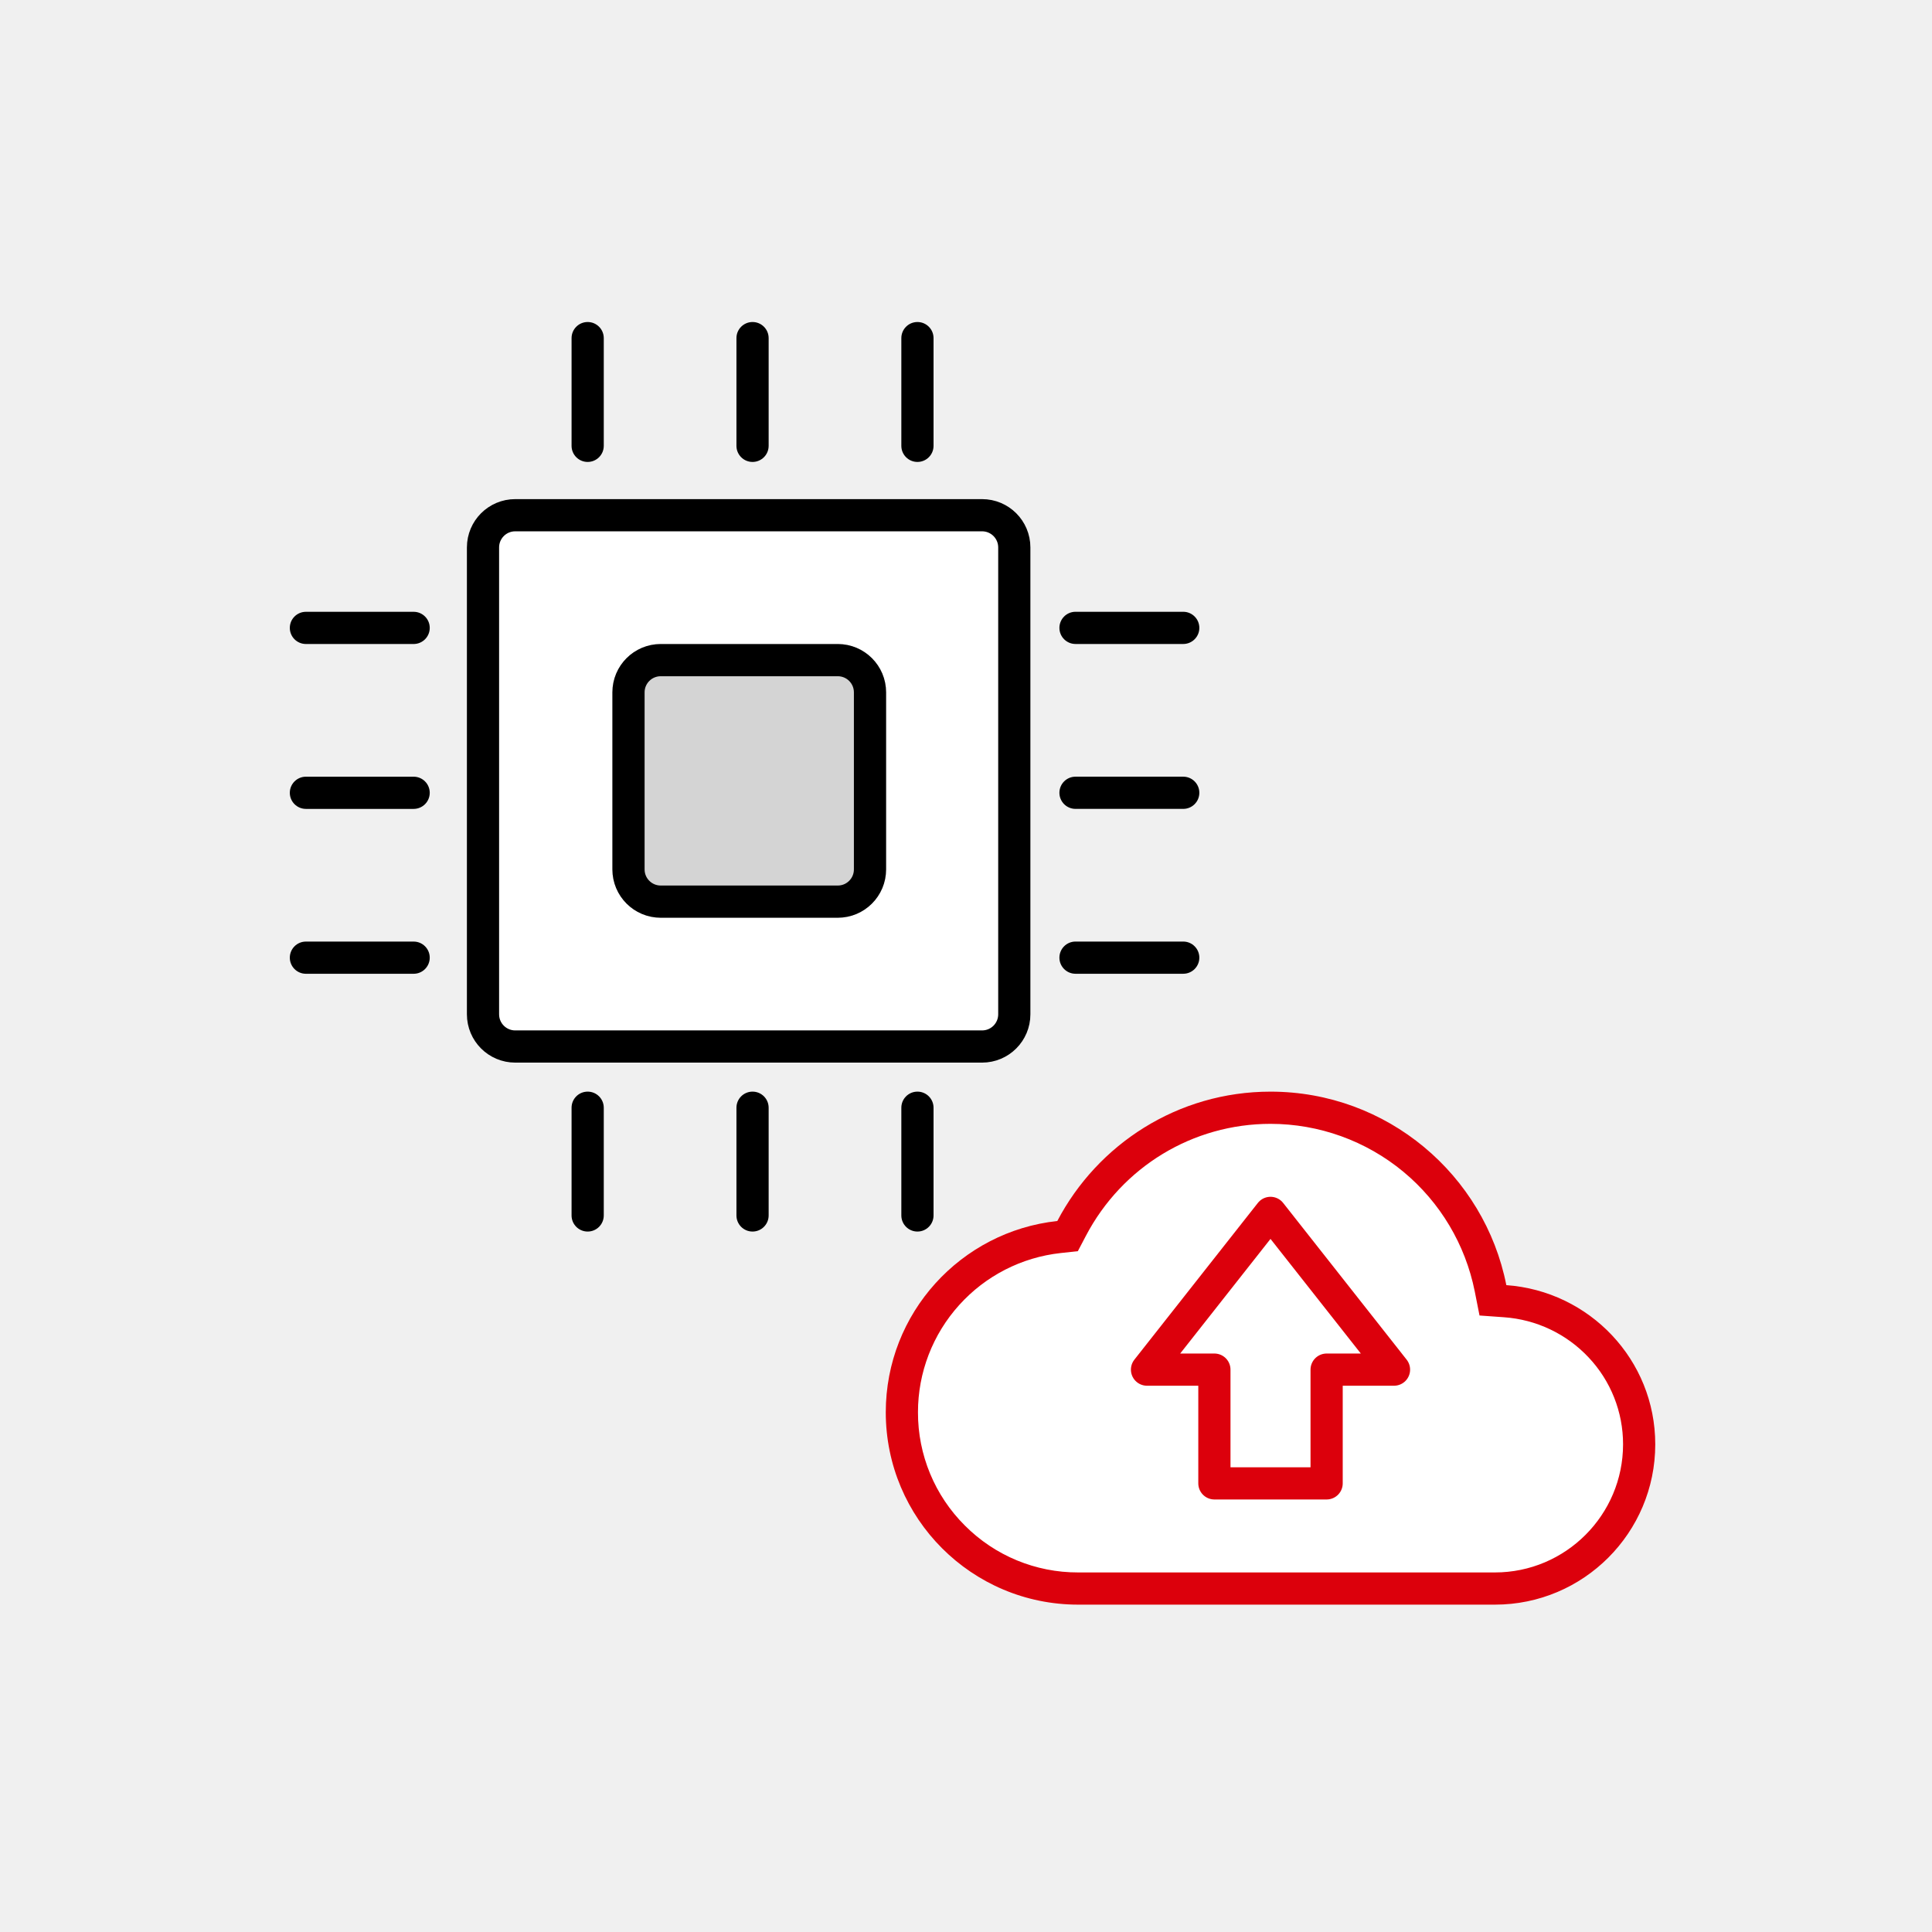
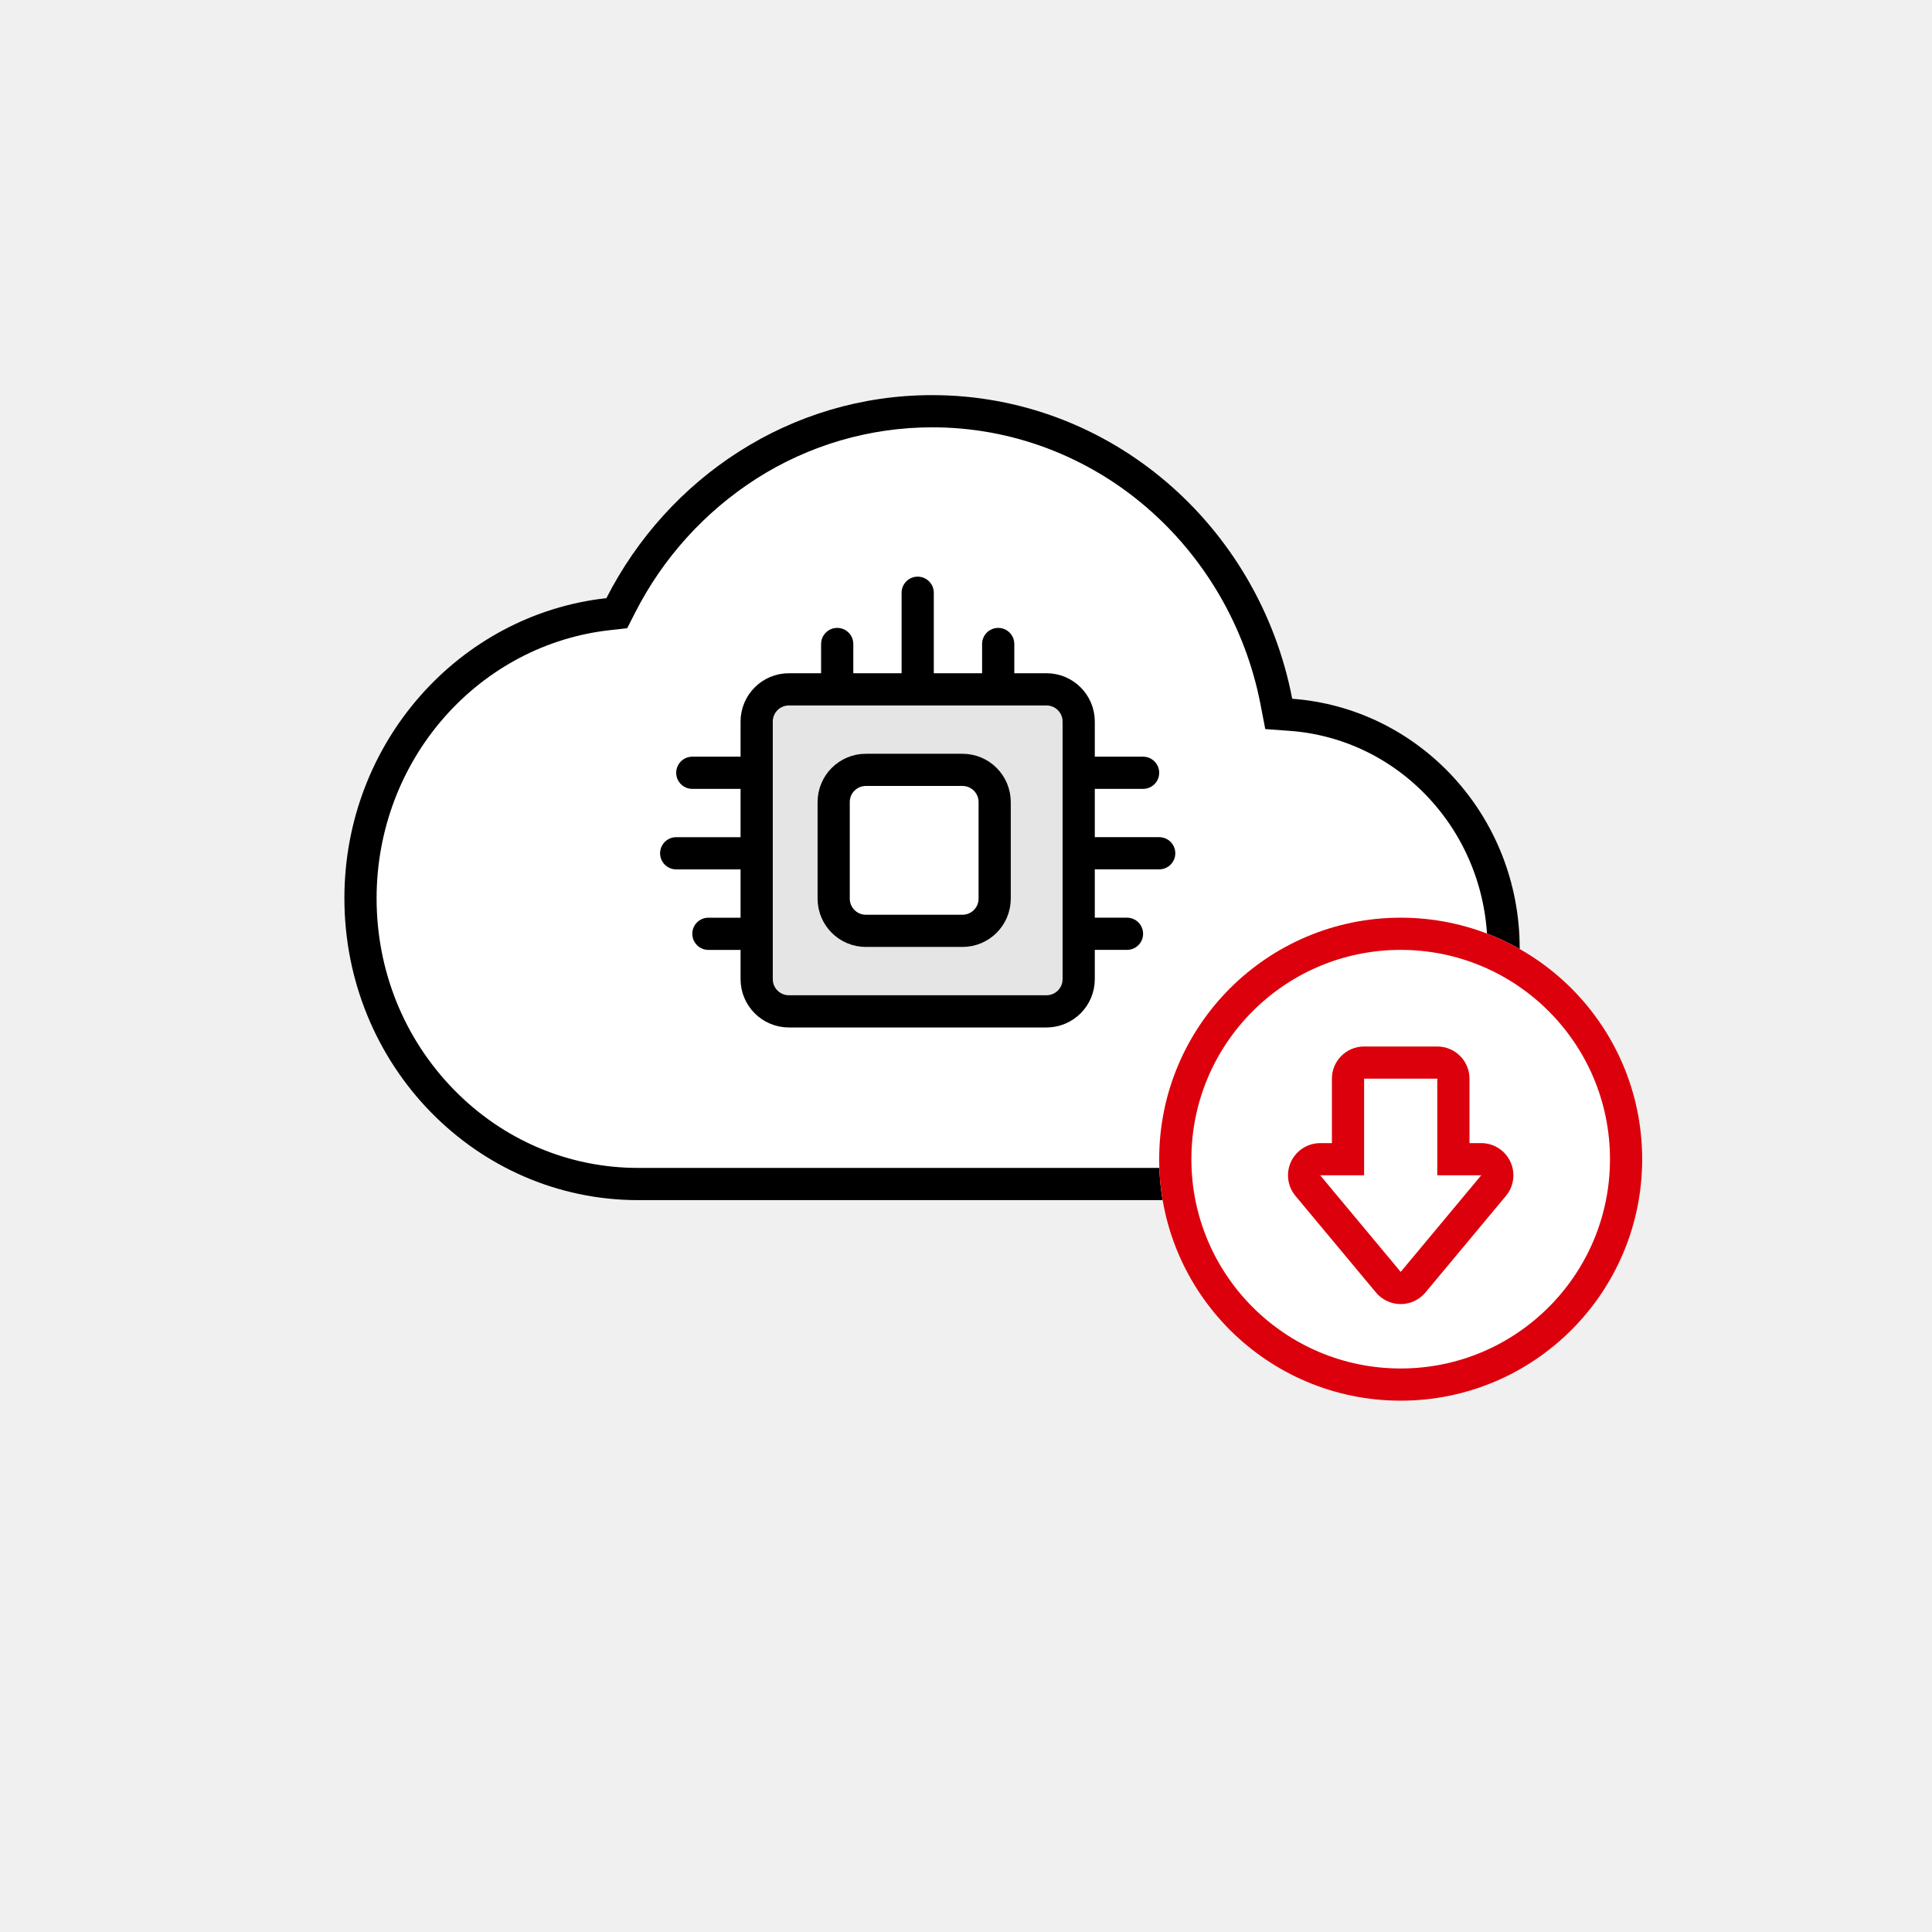
<svg xmlns="http://www.w3.org/2000/svg" width="120" height="120" viewBox="0 0 120 120">
  <g data-name="그룹 7634">
-     <g data-name="사각형 5714" transform="translate(29 31.001)" style="stroke-width:2px;stroke:#000;fill:#fff">
-       <rect width="35" height="35" rx="3" style="stroke:none" />
-       <rect x="1" y="1" width="33" height="33" rx="2" style="fill:none" />
+     <g data-name="패스 3961" style="fill:#fff">
+       <path d="M57.792 57H18.25c-4.604 0-8.933-1.842-12.19-5.188C2.797 48.46 1 43.998 1 39.25c0-4.41 1.584-8.638 4.46-11.906 2.847-3.236 6.727-5.274 10.923-5.74l.536-.06.245-.48a22.392 22.392 0 0 1 7.895-8.722A21.268 21.268 0 0 1 36.5 9c2.586 0 5.117.461 7.522 1.37a21.588 21.588 0 0 1 6.39 3.79c3.856 3.289 6.511 7.866 7.477 12.888l.145.753.764.056c3.575.262 6.897 1.881 9.355 4.56C70.633 35.118 72 38.655 72 42.374 72 50.439 65.626 57 57.792 57z" style="stroke:none" transform="translate(21.391 16.542)" />
+       <path d="M36.5 10a20.27 20.27 0 0 0-10.904 3.185 21.392 21.392 0 0 0-7.541 8.333l-.49.96-1.071.12c-3.949.438-7.6 2.358-10.284 5.407C3.495 31.09 2 35.083 2 39.25c0 4.486 1.697 8.7 4.777 11.865C9.843 54.265 13.917 56 18.25 56h39.542C65.075 56 71 49.888 71 42.375c0-3.468-1.273-6.765-3.583-9.282-2.286-2.49-5.372-3.995-8.692-4.239l-1.528-.112-.29-1.505c-.923-4.8-3.46-9.174-7.143-12.317a20.59 20.59 0 0 0-6.096-3.614A20.194 20.194 0 0 0 36.5 10m0-2c11.072 0 20.303 8.11 22.371 18.86C66.75 27.437 73 34.124 73 42.374 73 51 66.187 58 57.792 58H18.25C8.167 58 0 49.61 0 39.25c0-9.672 7.133-17.625 16.273-18.64C20.09 13.124 27.71 8 36.5 8z" style="fill:#000;stroke:none" transform="translate(21.391 16.542)" />
    </g>
-     <g data-name="사각형 5715" transform="translate(38.037 40.002)" style="fill:#d4d4d4;stroke-width:2px;stroke:#000">
-       <rect width="17" height="17" rx="3" style="stroke:none" />
-       <rect x="1" y="1" width="15" height="15" rx="2" style="fill:none" />
+     <g data-name="사각형 5714" transform="translate(45.999 41.817)" style="stroke-width:2px;stroke:#000;fill:#e5e5e5">
+       <rect width="22" height="22" rx="3" style="stroke:none" />
+       <rect x="1" y="1" width="20" height="20" rx="2" style="fill:none" />
+     </g>
+     <g data-name="사각형 5715" transform="translate(50.781 46.817)" style="stroke-width:2px;stroke:#000;fill:#fff">
+       <rect width="12" height="12" rx="3" style="stroke:none" />
+       <rect x="1" y="1" width="10" height="10" rx="2" style="fill:none" />
    </g>
    <g data-name="그룹 7567">
-       <g data-name="그룹 7632" transform="rotate(180 28.992 14.346)">
-         <rect data-name="사각형 5870" width="2" height="8.691" rx="1" />
-         <rect data-name="사각형 5868" width="2" height="8.691" rx="1" transform="translate(10.242)" />
-         <rect data-name="사각형 5866" width="2" height="8.691" rx="1" transform="translate(20.483)" />
+       <g data-name="그룹 7632" transform="rotate(180 31.014 21.409)">
+         <rect data-name="사각형 5870" width="2" height="4" rx="1" transform="translate(-.972 -.182)" />
+         <rect data-name="사각형 5868" width="2" height="7" rx="1" transform="translate(4.028 .001)" />
+         <rect data-name="사각형 5866" width="2" height="4" rx="1" transform="translate(9.028 -.182)" />
      </g>
-       <g data-name="그룹 7643" transform="rotate(90 -5.654 32.346)">
-         <rect data-name="사각형 5870" width="2" height="8.691" rx="1" />
-         <rect data-name="사각형 5868" width="2" height="8.691" rx="1" transform="translate(10.242)" />
-         <rect data-name="사각형 5866" width="2" height="8.691" rx="1" transform="translate(20.483)" />
+       <g data-name="그룹 7643" transform="rotate(90 -.238 47.57)">
+         <rect data-name="사각형 5870" width="2" height="5" rx="1" transform="translate(-.809 .332)" />
+         <rect data-name="사각형 5868" width="2" height="6" rx="1" transform="translate(4.191 .332)" />
+         <rect data-name="사각형 5866" width="2" height="4" rx="1" transform="translate(9.192 .332)" />
      </g>
-       <g data-name="그룹 7644" transform="rotate(90 18.247 56.246)">
-         <rect data-name="사각형 5870" width="2" height="8.691" rx="1" />
-         <rect data-name="사각형 5868" width="2" height="8.691" rx="1" transform="translate(10.242)" />
-         <rect data-name="사각형 5866" width="2" height="8.691" rx="1" transform="translate(20.483)" />
-       </g>
-       <g data-name="그룹 7642" transform="rotate(180 28.992 38.247)">
-         <rect data-name="사각형 5870" width="2" height="8.691" rx="1" />
-         <rect data-name="사각형 5868" width="2" height="8.691" rx="1" transform="translate(10.242)" />
-         <rect data-name="사각형 5866" width="2" height="8.691" rx="1" transform="translate(20.483)" />
+       <g data-name="그룹 7644" transform="rotate(90 13.082 60.89)">
+         <rect data-name="사각형 5870" width="2" height="5" rx="1" transform="translate(-.809 1.972)" />
+         <rect data-name="사각형 5868" width="2" height="7" rx="1" transform="translate(4.19 .972)" />
+         <rect data-name="사각형 5866" width="2" height="4" rx="1" transform="translate(9.191 2.972)" />
      </g>
    </g>
  </g>
  <g data-name="352272_cloud_icon">
-     <g data-name="패스 3961" style="fill:#fff">
-       <path d="M37.837 38.863H11.949a10.877 10.877 0 0 1-7.743-3.206A10.878 10.878 0 0 1 1 27.914a10.92 10.92 0 0 1 2.825-7.337c1.807-2 4.271-3.26 6.937-3.547l.53-.058.248-.472C13.964 11.874 18.699 9 23.897 9c3.244 0 6.403 1.14 8.895 3.21a13.96 13.96 0 0 1 4.77 8.002l.149.75.762.054a8.97 8.97 0 0 1 5.903 2.799 8.845 8.845 0 0 1 2.418 6.09c0 4.94-4.018 8.958-8.957 8.958z" style="stroke:none" transform="translate(55.017 59.804)" />
-       <path d="M23.897 10c-4.825 0-9.22 2.668-11.471 6.964l-.496.945-1.06.115a9.933 9.933 0 0 0-6.304 3.224A9.922 9.922 0 0 0 2 27.914a9.884 9.884 0 0 0 2.913 7.036 9.884 9.884 0 0 0 7.036 2.913h25.888c4.388 0 7.957-3.57 7.957-7.957a7.848 7.848 0 0 0-2.146-5.405 7.973 7.973 0 0 0-5.247-2.488l-1.523-.109-.296-1.498a12.958 12.958 0 0 0-4.429-7.427A12.946 12.946 0 0 0 23.897 10m0-2c7.249 0 13.293 5.168 14.647 12.018 5.158.369 9.25 4.63 9.25 9.888 0 5.496-4.46 9.957-9.957 9.957H11.949C5.347 39.863 0 34.516 0 27.914c0-6.163 4.67-11.231 10.654-11.879C13.154 11.265 18.142 8 23.897 8z" style="fill:#dc000c;stroke:none" transform="translate(55.017 59.804)" />
+     <g data-name="사각형 6116" transform="translate(71.999 56.999)" style="stroke:#dc000c;stroke-width:2px;fill:#fff">
+       <rect width="30" height="30" rx="15" style="stroke:none" />
+       <rect x="1" y="1" width="28" height="28" rx="14" style="fill:none" />
    </g>
-     <path data-name="합치기 2" d="M4.185 16.8V9.735H0L7.67 0l7.671 9.735h-4.185V16.8z" transform="translate(71.243 75.335)" style="stroke:#dc000c;stroke-linejoin:round;fill:none;stroke-width:2px" />
+     <g data-name="합치기 2" style="stroke-linejoin:round;fill:none">
+       <path d="M2.727 11V5H0l5-6 5 6H7.273v6z" style="stroke:none" transform="rotate(180 46 39)" />
+       <path d="M7.273 11V5H10L5-1 0 5h2.727v6h4.546m0 2H2.727a2 2 0 0 1-2-2V7H0a2 2 0 0 1-1.536-3.28l5-6a2 2 0 0 1 3.072 0l5 5.999A2 2 0 0 1 10 6.999h-.727v4.002a2 2 0 0 1-2 2z" style="fill:#dc000c;stroke:none" transform="rotate(180 46 39)" />
+     </g>
  </g>
</svg>
